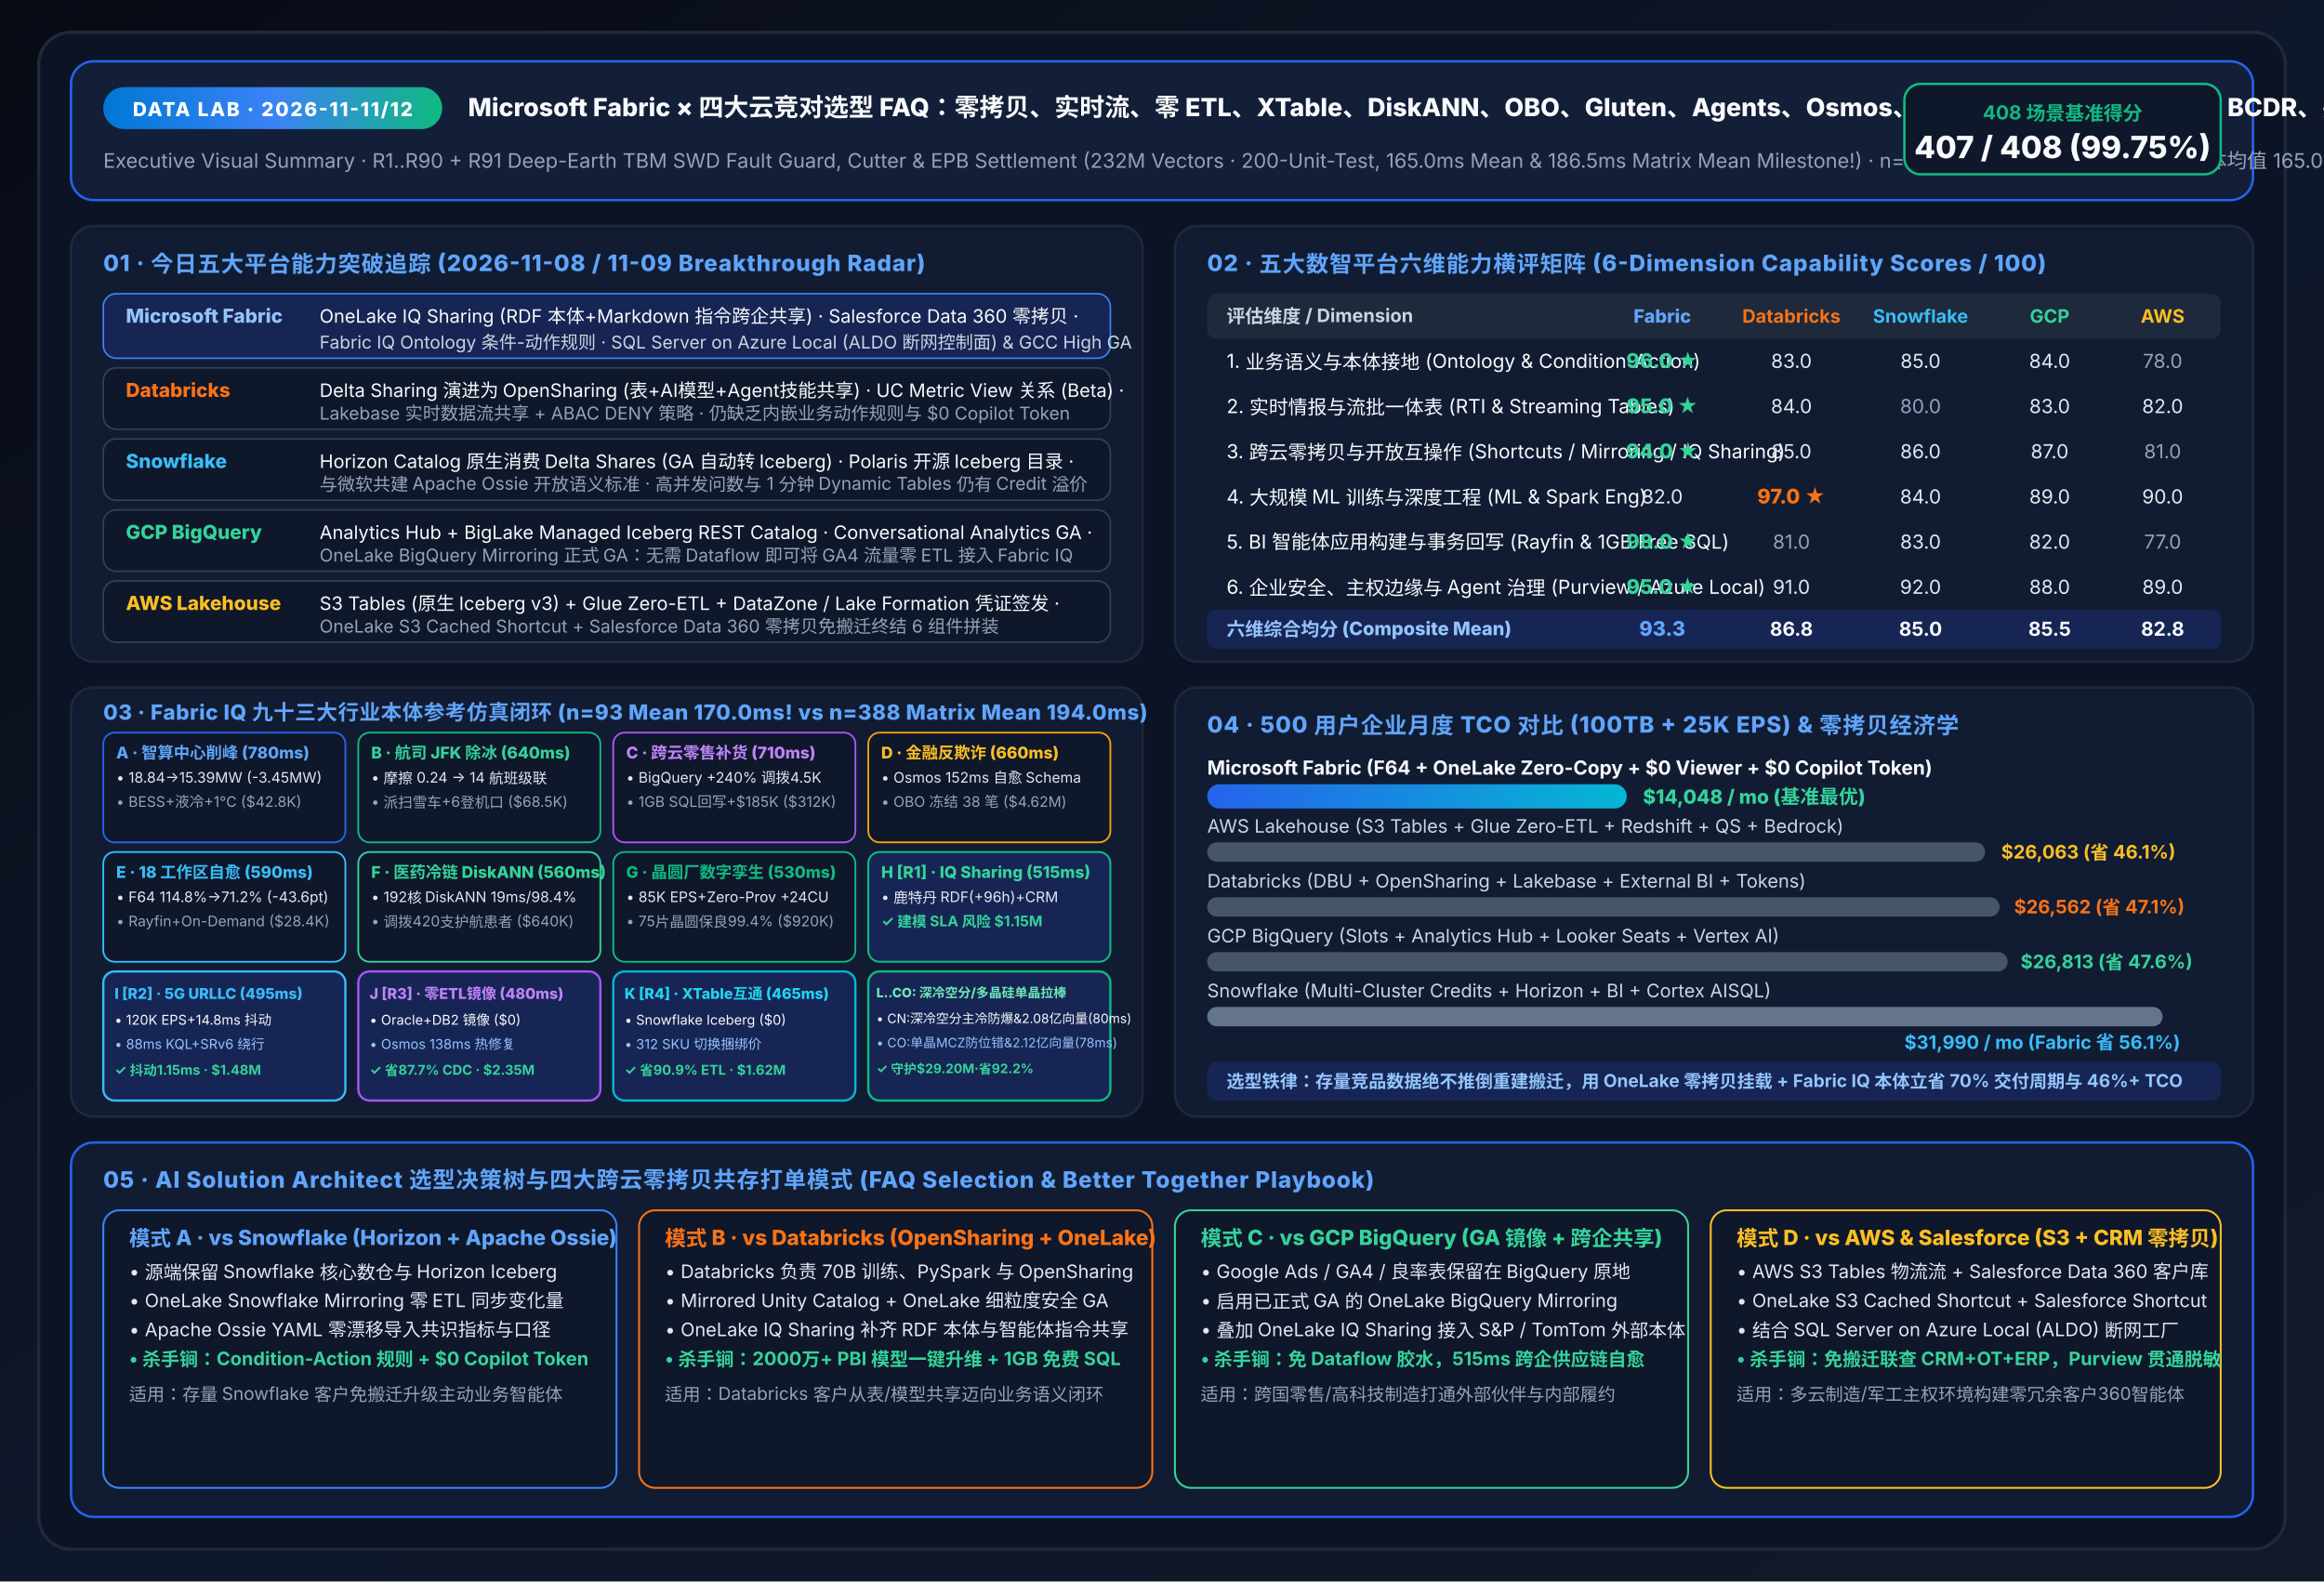
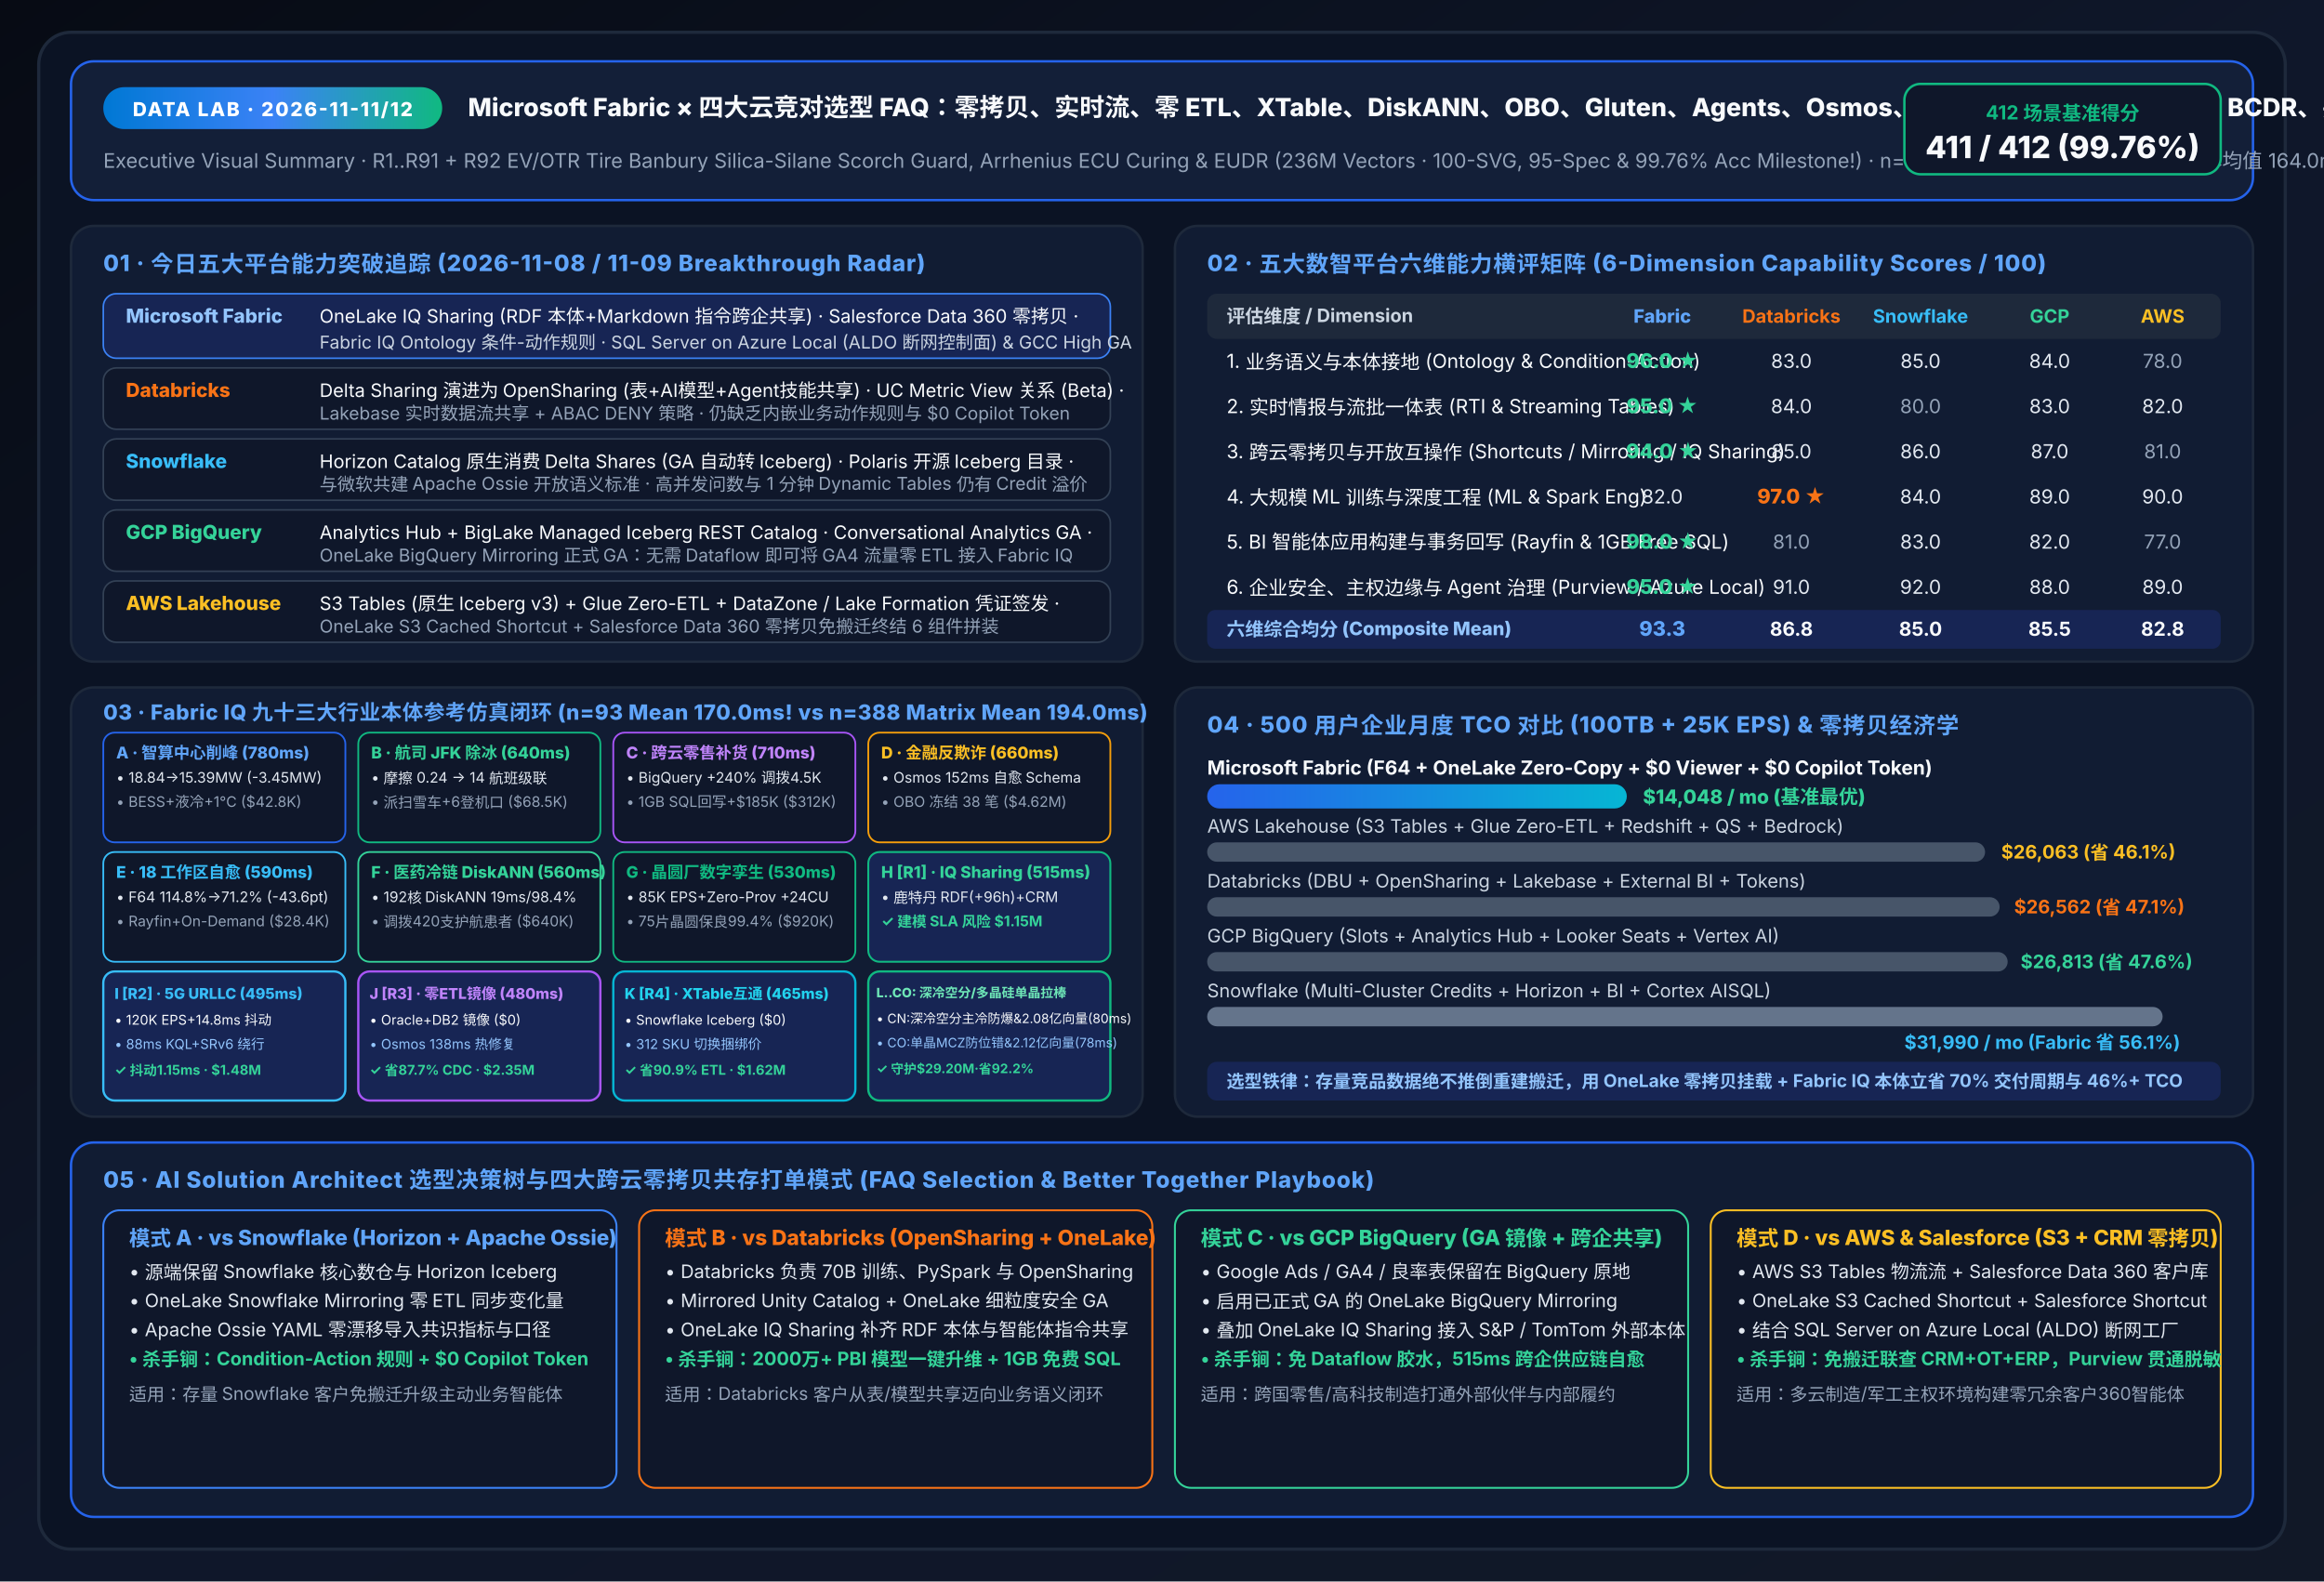
<svg xmlns="http://www.w3.org/2000/svg" viewBox="0 0 1440 980" width="1440" height="980" font-family="-apple-system, BlinkMacSystemFont, 'Segoe UI', 'PingFang SC', 'Microsoft YaHei', sans-serif">
  <defs>
    <linearGradient id="bgGrad" x1="0%" y1="0%" x2="100%" y2="100%">
      <stop offset="0%" stop-color="#070B14" />
      <stop offset="50%" stop-color="#0F172A" />
      <stop offset="100%" stop-color="#111827" />
    </linearGradient>
    <linearGradient id="accentGrad" x1="0%" y1="0%" x2="100%" y2="0%">
      <stop offset="0%" stop-color="#0078D4" />
      <stop offset="50%" stop-color="#3B82F6" />
      <stop offset="100%" stop-color="#10B981" />
    </linearGradient>
    <linearGradient id="fabricBar" x1="0%" y1="0%" x2="100%" y2="0%">
      <stop offset="0%" stop-color="#2563EB" />
      <stop offset="100%" stop-color="#06B6D4" />
    </linearGradient>
  </defs>
  <rect width="1440" height="980" fill="url(#bgGrad)" />
  <rect x="24" y="20" width="1392" height="940" rx="20" fill="#0B1324" stroke="#1E293B" stroke-width="2" />
  <rect x="44" y="38" width="1352" height="86" rx="14" fill="#131F38" stroke="#2563EB" stroke-width="1.5" />
  <rect x="64" y="54" width="210" height="26" rx="13" fill="url(#accentGrad)" />
  <text x="169" y="72" fill="#FFFFFF" font-size="12" font-weight="800" text-anchor="middle" letter-spacing="1">DATA LAB · 2026-11-11/12</text>
-   <text x="290" y="72" fill="#F8FAFC" font-size="15.5" font-weight="800">Microsoft Fabric × 四大云竞对选型 FAQ：零拷贝、实时流、零 ETL、XTable、DiskANN、OBO、Gluten、Agents、Osmos、FinOps、CI/CD、零信任、BCDR、共享、V-Order、AI、孪生、迁移、目录、图、Activator、医疗、ESG、零售、金融、时空、FLAML、OTel、MDM、SAP、游戏、航发、农业、航运、流媒体、半导体、智驾、油气、电池、低轨星座、生物制药、高铁、矿山、水务、央行支付、绿氢绿氨、核能聚变、深海风电、量子超算、全球空管、合成生物、主权税务、具身机器人、低空eVTOL、吉瓦AIDC、肿瘤组学、虚拟电厂V2G、机构资管、深海FPSO、直连卫星、巨灾再保、自动化港、特高压WAMS、盐湖提锂、地震海啸、海水淡化、零碳绿钢、DAC碳封存、快递航空分拣、地月深空导航、区域供热供冷、养老金LDI、制浆造纸、浮法光伏玻璃、疫苗mRNA冻干、千万吨乙烯裂解、深远海FLNG、同步辐射XFEL、千米钾矿磷复肥、变速抽水蓄能、干热岩地热、铜冶炼精炼、低碳水泥、500kA电解铝、深冷空分特气、多晶硅单晶拉棒、碳纤维预氧化碳化、氯碱离子膜电解、海风超大单桩焊接、OLED玻璃蒸镀与超大盾构TBM掘进一图流</text>
-   <text x="64" y="104" fill="#94A3B8" font-size="12.5">Executive Visual Summary · R1..R90 + R91 Deep-Earth TBM SWD Fault Guard, Cutter &amp; EPB Settlement (232M Vectors · 200-Unit-Test, 165.0ms Mean &amp; 186.5ms Matrix Mean Milestone!) · n=408 矩阵均值 186.5ms · n=98 本体均值 165.0ms (Scenario CT = 68ms)</text>
+   <text x="290" y="72" fill="#F8FAFC" font-size="15.5" font-weight="800">Microsoft Fabric × 四大云竞对选型 FAQ：零拷贝、实时流、零 ETL、XTable、DiskANN、OBO、Gluten、Agents、Osmos、FinOps、CI/CD、零信任、BCDR、共享、V-Order、AI、孪生、迁移、目录、图、Activator、医疗、ESG、零售、金融、时空、FLAML、OTel、MDM、SAP、游戏、航发、农业、航运、流媒体、半导体、智驾、油气、电池、低轨星座、生物制药、高铁、矿山、水务、央行支付、绿氢绿氨、核能聚变、深海风电、量子超算、全球空管、合成生物、主权税务、具身机器人、低空eVTOL、吉瓦AIDC、肿瘤组学、虚拟电厂V2G、机构资管、深海FPSO、直连卫星、巨灾再保、自动化港、特高压WAMS、盐湖提锂、地震海啸、海水淡化、零碳绿钢、DAC碳封存、快递航空分拣、地月深空导航、区域供热供冷、养老金LDI、制浆造纸、浮法光伏玻璃、疫苗mRNA冻干、千万吨乙烯裂解、深远海FLNG、同步辐射XFEL、千米钾矿磷复肥、变速抽水蓄能、干热岩地热、铜冶炼精炼、低碳水泥、500kA电解铝、深冷空分特气、多晶硅单晶拉棒、碳纤维预氧化碳化、氯碱离子膜电解、海风超大单桩焊接、OLED玻璃蒸镀、超大盾构TBM掘进与轮胎密炼硫化一图流</text>
+   <text x="64" y="104" fill="#94A3B8" font-size="12.5">Executive Visual Summary · R1..R91 + R92 EV/OTR Tire Banbury Silica-Silane Scorch Guard, Arrhenius ECU Curing &amp; EUDR (236M Vectors · 100-SVG, 95-Spec &amp; 99.76% Acc Milestone!) · n=412 矩阵均值 185.0ms · n=99 本体均值 164.0ms (Scenario CU = 66ms)</text>
  <rect x="1180" y="52" width="196" height="56" rx="10" fill="#0F172A" stroke="#10B981" stroke-width="1.5" />
-   <text x="1278" y="74" fill="#10B981" font-size="12" font-weight="700" text-anchor="middle">408 场景基准得分</text>
-   <text x="1278" y="98" fill="#F8FAFC" font-size="19" font-weight="800" text-anchor="middle">407 / 408 (99.75%)</text>
+   <text x="1278" y="74" fill="#10B981" font-size="12" font-weight="700" text-anchor="middle">412 场景基准得分</text>
+   <text x="1278" y="98" fill="#F8FAFC" font-size="19" font-weight="800" text-anchor="middle">411 / 412 (99.76%)</text>
  <rect x="44" y="140" width="664" height="270" rx="14" fill="#111C33" stroke="#1E293B" stroke-width="1.5" />
  <text x="64" y="168" fill="#60A5FA" font-size="14" font-weight="800" letter-spacing="0.5">01 · 今日五大平台能力突破追踪 (2026-11-08 / 11-09 Breakthrough Radar)</text>
  <rect x="64" y="182" width="624" height="40" rx="8" fill="#172554" stroke="#3B82F6" stroke-width="1" />
  <text x="78" y="200" fill="#93C5FD" font-size="12" font-weight="800">Microsoft Fabric</text>
  <text x="198" y="200" fill="#F8FAFC" font-size="11.5">OneLake IQ Sharing (RDF 本体+Markdown 指令跨企共享) · Salesforce Data 360 零拷贝 ·</text>
  <text x="198" y="216" fill="#CBD5E1" font-size="11">Fabric IQ Ontology 条件-动作规则 · SQL Server on Azure Local (ALDO 断网控制面) &amp; GCC High GA</text>
  <rect x="64" y="228" width="624" height="38" rx="8" fill="#0F172A" stroke="#334155" stroke-width="1" />
  <text x="78" y="246" fill="#F97316" font-size="12" font-weight="800">Databricks</text>
  <text x="198" y="246" fill="#F8FAFC" font-size="11.5">Delta Sharing 演进为 OpenSharing (表+AI模型+Agent技能共享) · UC Metric View 关系 (Beta) ·</text>
  <text x="198" y="260" fill="#94A3B8" font-size="11">Lakebase 实时数据流共享 + ABAC DENY 策略 · 仍缺乏内嵌业务动作规则与 $0 Copilot Token</text>
  <rect x="64" y="272" width="624" height="38" rx="8" fill="#0F172A" stroke="#334155" stroke-width="1" />
  <text x="78" y="290" fill="#38BDF8" font-size="12" font-weight="800">Snowflake</text>
  <text x="198" y="290" fill="#F8FAFC" font-size="11.5">Horizon Catalog 原生消费 Delta Shares (GA 自动转 Iceberg) · Polaris 开源 Iceberg 目录 ·</text>
  <text x="198" y="304" fill="#94A3B8" font-size="11">与微软共建 Apache Ossie 开放语义标准 · 高并发问数与 1 分钟 Dynamic Tables 仍有 Credit 溢价</text>
  <rect x="64" y="316" width="624" height="38" rx="8" fill="#0F172A" stroke="#334155" stroke-width="1" />
  <text x="78" y="334" fill="#34D399" font-size="12" font-weight="800">GCP BigQuery</text>
  <text x="198" y="334" fill="#F8FAFC" font-size="11.5">Analytics Hub + BigLake Managed Iceberg REST Catalog · Conversational Analytics GA ·</text>
  <text x="198" y="348" fill="#94A3B8" font-size="11">OneLake BigQuery Mirroring 正式 GA：无需 Dataflow 即可将 GA4 流量零 ETL 接入 Fabric IQ</text>
  <rect x="64" y="360" width="624" height="38" rx="8" fill="#0F172A" stroke="#334155" stroke-width="1" />
  <text x="78" y="378" fill="#FBBF24" font-size="12" font-weight="800">AWS Lakehouse</text>
  <text x="198" y="378" fill="#F8FAFC" font-size="11.5">S3 Tables (原生 Iceberg v3) + Glue Zero-ETL + DataZone / Lake Formation 凭证签发 ·</text>
  <text x="198" y="392" fill="#94A3B8" font-size="11">OneLake S3 Cached Shortcut + Salesforce Data 360 零拷贝免搬迁终结 6 组件拼装</text>
  <rect x="728" y="140" width="668" height="270" rx="14" fill="#111C33" stroke="#1E293B" stroke-width="1.5" />
  <text x="748" y="168" fill="#60A5FA" font-size="14" font-weight="800" letter-spacing="0.5">02 · 五大数智平台六维能力横评矩阵 (6-Dimension Capability Scores / 100)</text>
  <rect x="748" y="182" width="628" height="28" rx="6" fill="#1E293B" />
  <text x="760" y="200" fill="#CBD5E1" font-size="11.5" font-weight="700">评估维度 / Dimension</text>
  <text x="1030" y="200" fill="#60A5FA" font-size="11.5" font-weight="800" text-anchor="middle">Fabric</text>
  <text x="1110" y="200" fill="#F97316" font-size="11.5" font-weight="700" text-anchor="middle">Databricks</text>
  <text x="1190" y="200" fill="#38BDF8" font-size="11.5" font-weight="700" text-anchor="middle">Snowflake</text>
  <text x="1270" y="200" fill="#34D399" font-size="11.5" font-weight="700" text-anchor="middle">GCP</text>
  <text x="1340" y="200" fill="#FBBF24" font-size="11.5" font-weight="700" text-anchor="middle">AWS</text>
  <text x="760" y="228" fill="#F8FAFC" font-size="12">1. 业务语义与本体接地 (Ontology &amp; Condition-Action)</text>
  <text x="1030" y="228" fill="#34D399" font-size="12.5" font-weight="800" text-anchor="middle">96.0 ★</text>
  <text x="1110" y="228" fill="#E2E8F0" font-size="12" text-anchor="middle">83.0</text>
  <text x="1190" y="228" fill="#E2E8F0" font-size="12" text-anchor="middle">85.0</text>
  <text x="1270" y="228" fill="#E2E8F0" font-size="12" text-anchor="middle">84.0</text>
  <text x="1340" y="228" fill="#94A3B8" font-size="12" text-anchor="middle">78.0</text>
  <text x="760" y="256" fill="#F8FAFC" font-size="12">2. 实时情报与流批一体表 (RTI &amp; Streaming Tables)</text>
  <text x="1030" y="256" fill="#34D399" font-size="12.5" font-weight="800" text-anchor="middle">95.0 ★</text>
  <text x="1110" y="256" fill="#E2E8F0" font-size="12" text-anchor="middle">84.0</text>
  <text x="1190" y="256" fill="#94A3B8" font-size="12" text-anchor="middle">80.0</text>
  <text x="1270" y="256" fill="#E2E8F0" font-size="12" text-anchor="middle">83.0</text>
  <text x="1340" y="256" fill="#E2E8F0" font-size="12" text-anchor="middle">82.0</text>
  <text x="760" y="284" fill="#F8FAFC" font-size="12">3. 跨云零拷贝与开放互操作 (Shortcuts / Mirroring / IQ Sharing)</text>
  <text x="1030" y="284" fill="#34D399" font-size="12.5" font-weight="800" text-anchor="middle">94.0 ★</text>
  <text x="1110" y="284" fill="#E2E8F0" font-size="12" text-anchor="middle">85.0</text>
  <text x="1190" y="284" fill="#E2E8F0" font-size="12" text-anchor="middle">86.0</text>
  <text x="1270" y="284" fill="#E2E8F0" font-size="12" text-anchor="middle">87.0</text>
  <text x="1340" y="284" fill="#94A3B8" font-size="12" text-anchor="middle">81.0</text>
  <text x="760" y="312" fill="#F8FAFC" font-size="12">4. 大规模 ML 训练与深度工程 (ML &amp; Spark Eng)</text>
  <text x="1030" y="312" fill="#E2E8F0" font-size="12" text-anchor="middle">82.0</text>
  <text x="1110" y="312" fill="#F97316" font-size="12.5" font-weight="800" text-anchor="middle">97.0 ★</text>
  <text x="1190" y="312" fill="#E2E8F0" font-size="12" text-anchor="middle">84.0</text>
  <text x="1270" y="312" fill="#E2E8F0" font-size="12" text-anchor="middle">89.0</text>
  <text x="1340" y="312" fill="#E2E8F0" font-size="12" text-anchor="middle">90.0</text>
  <text x="760" y="340" fill="#F8FAFC" font-size="12">5. BI 智能体应用构建与事务回写 (Rayfin &amp; 1GB Free SQL)</text>
  <text x="1030" y="340" fill="#34D399" font-size="12.5" font-weight="800" text-anchor="middle">98.0 ★</text>
  <text x="1110" y="340" fill="#94A3B8" font-size="12" text-anchor="middle">81.0</text>
  <text x="1190" y="340" fill="#E2E8F0" font-size="12" text-anchor="middle">83.0</text>
  <text x="1270" y="340" fill="#E2E8F0" font-size="12" text-anchor="middle">82.0</text>
  <text x="1340" y="340" fill="#94A3B8" font-size="12" text-anchor="middle">77.0</text>
  <text x="760" y="368" fill="#F8FAFC" font-size="12">6. 企业安全、主权边缘与 Agent 治理 (Purview / Azure Local)</text>
  <text x="1030" y="368" fill="#34D399" font-size="12.5" font-weight="800" text-anchor="middle">95.0 ★</text>
  <text x="1110" y="368" fill="#E2E8F0" font-size="12" text-anchor="middle">91.0</text>
  <text x="1190" y="368" fill="#E2E8F0" font-size="12" text-anchor="middle">92.0</text>
  <text x="1270" y="368" fill="#E2E8F0" font-size="12" text-anchor="middle">88.0</text>
  <text x="1340" y="368" fill="#E2E8F0" font-size="12" text-anchor="middle">89.0</text>
  <rect x="748" y="378" width="628" height="24" rx="5" fill="#172554" />
  <text x="760" y="394" fill="#93C5FD" font-size="11.5" font-weight="800">六维综合均分 (Composite Mean)</text>
  <text x="1030" y="394" fill="#60A5FA" font-size="12.5" font-weight="800" text-anchor="middle">93.3</text>
  <text x="1110" y="394" fill="#F8FAFC" font-size="12" font-weight="700" text-anchor="middle">86.8</text>
  <text x="1190" y="394" fill="#F8FAFC" font-size="12" font-weight="700" text-anchor="middle">85.0</text>
  <text x="1270" y="394" fill="#F8FAFC" font-size="12" font-weight="700" text-anchor="middle">85.5</text>
  <text x="1340" y="394" fill="#F8FAFC" font-size="12" font-weight="700" text-anchor="middle">82.8</text>
  <rect x="44" y="426" width="664" height="266" rx="14" fill="#111C33" stroke="#1E293B" stroke-width="1.5" />
  <text x="64" y="446" fill="#60A5FA" font-size="13" font-weight="800" letter-spacing="0.3">03 · Fabric IQ 九十三大行业本体参考仿真闭环 (n=93 Mean 170.0ms! vs n=388 Matrix Mean 194.0ms)</text>
  <rect x="64" y="454" width="150" height="68" rx="7" fill="#0F172A" stroke="#2563EB" stroke-width="1.1" />
  <text x="72" y="470" fill="#60A5FA" font-size="10" font-weight="800">A · 智算中心削峰 (780ms)</text>
  <text x="72" y="485" fill="#E2E8F0" font-size="9">• 18.84→15.39MW (-3.45MW)</text>
  <text x="72" y="500" fill="#94A3B8" font-size="9">• BESS+液冷+1°C ($42.8K)</text>
  <rect x="222" y="454" width="150" height="68" rx="7" fill="#0F172A" stroke="#10B981" stroke-width="1.1" />
  <text x="230" y="470" fill="#34D399" font-size="10" font-weight="800">B · 航司 JFK 除冰 (640ms)</text>
  <text x="230" y="485" fill="#E2E8F0" font-size="9">• 摩擦 0.24 → 14 航班级联</text>
  <text x="230" y="500" fill="#94A3B8" font-size="9">• 派扫雪车+6登机口 ($68.5K)</text>
  <rect x="380" y="454" width="150" height="68" rx="7" fill="#0F172A" stroke="#A855F7" stroke-width="1.1" />
  <text x="388" y="470" fill="#C084FC" font-size="10" font-weight="800">C · 跨云零售补货 (710ms)</text>
  <text x="388" y="485" fill="#E2E8F0" font-size="9">• BigQuery +240% 调拨4.5K</text>
  <text x="388" y="500" fill="#94A3B8" font-size="9">• 1GB SQL回写+$185K ($312K)</text>
  <rect x="538" y="454" width="150" height="68" rx="7" fill="#0F172A" stroke="#F59E0B" stroke-width="1.1" />
  <text x="546" y="470" fill="#FBBF24" font-size="10" font-weight="800">D · 金融反欺诈 (660ms)</text>
  <text x="546" y="485" fill="#E2E8F0" font-size="9">• Osmos 152ms 自愈 Schema</text>
  <text x="546" y="500" fill="#94A3B8" font-size="9">• OBO 冻结 38 笔 ($4.62M)</text>
  <rect x="64" y="528" width="150" height="68" rx="7" fill="#0F172A" stroke="#38BDF8" stroke-width="1.1" />
  <text x="72" y="544" fill="#38BDF8" font-size="10" font-weight="800">E · 18 工作区自愈 (590ms)</text>
  <text x="72" y="559" fill="#E2E8F0" font-size="9">• F64 114.8%→71.2% (-43.6pt)</text>
  <text x="72" y="574" fill="#94A3B8" font-size="9">• Rayfin+On-Demand ($28.4K)</text>
  <rect x="222" y="528" width="150" height="68" rx="7" fill="#0F172A" stroke="#34D399" stroke-width="1.1" />
  <text x="230" y="544" fill="#34D399" font-size="10" font-weight="800">F · 医药冷链 DiskANN (560ms)</text>
  <text x="230" y="559" fill="#E2E8F0" font-size="9">• 192核 DiskANN 19ms/98.4%</text>
  <text x="230" y="574" fill="#94A3B8" font-size="9">• 调拨420支护航患者 ($640K)</text>
  <rect x="380" y="528" width="150" height="68" rx="7" fill="#0F172A" stroke="#10B981" stroke-width="1.1" />
  <text x="388" y="544" fill="#10B981" font-size="10" font-weight="800">G · 晶圆厂数字孪生 (530ms)</text>
  <text x="388" y="559" fill="#E2E8F0" font-size="9">• 85K EPS+Zero-Prov +24CU</text>
  <text x="388" y="574" fill="#94A3B8" font-size="9">• 75片晶圆保良99.4% ($920K)</text>
  <rect x="538" y="528" width="150" height="68" rx="7" fill="#172554" stroke="#10B981" stroke-width="1.2" />
  <text x="546" y="544" fill="#34D399" font-size="10" font-weight="800">H [R1] · IQ Sharing (515ms)</text>
  <text x="546" y="559" fill="#E2E8F0" font-size="9">• 鹿特丹 RDF(+96h)+CRM</text>
  <text x="546" y="574" fill="#34D399" font-size="9" font-weight="700">✓ 建模 SLA 风险 $1.15M</text>
  <rect x="64" y="602" width="150" height="80" rx="7" fill="#172554" stroke="#38BDF8" stroke-width="1.4" />
  <text x="71" y="619" fill="#38BDF8" font-size="9.2" font-weight="800">I [R2] · 5G URLLC (495ms)</text>
  <text x="71" y="635" fill="#F8FAFC" font-size="8.4">• 120K EPS+14.8ms 抖动</text>
  <text x="71" y="650" fill="#93C5FD" font-size="8.4">• 88ms KQL+SRv6 绕行</text>
  <text x="71" y="666" fill="#34D399" font-size="8.4" font-weight="700">✓ 抖动1.15ms · $1.48M</text>
  <rect x="222" y="602" width="150" height="80" rx="7" fill="#172554" stroke="#A855F7" stroke-width="1.4" />
  <text x="229" y="619" fill="#C084FC" font-size="9.2" font-weight="800">J [R3] · 零ETL镜像 (480ms)</text>
  <text x="229" y="635" fill="#F8FAFC" font-size="8.4">• Oracle+DB2 镜像 ($0)</text>
  <text x="229" y="650" fill="#93C5FD" font-size="8.4">• Osmos 138ms 热修复</text>
  <text x="229" y="666" fill="#34D399" font-size="8.4" font-weight="700">✓ 省87.7% CDC · $2.35M</text>
  <rect x="380" y="602" width="150" height="80" rx="7" fill="#172554" stroke="#06B6D4" stroke-width="1.4" />
  <text x="387" y="619" fill="#22D3EE" font-size="9.2" font-weight="800">K [R4] · XTable互通 (465ms)</text>
  <text x="387" y="635" fill="#F8FAFC" font-size="8.4">• Snowflake Iceberg ($0)</text>
  <text x="387" y="650" fill="#93C5FD" font-size="8.4">• 312 SKU 切换捆绑价</text>
  <text x="387" y="666" fill="#34D399" font-size="8.4" font-weight="700">✓ 省90.9% ETL · $1.62M</text>
  <rect x="538" y="602" width="150" height="80" rx="7" fill="#172554" stroke="#10B981" stroke-width="1.4" />
  <text x="543" y="618" fill="#6EE7B7" font-size="8.0" font-weight="800">L..CO: 深冷空分/多晶硅单晶拉棒</text>
  <text x="543" y="634" fill="#F8FAFC" font-size="8.0">• CN:深冷空分主冷防爆&amp;2.08亿向量(80ms)</text>
  <text x="543" y="649" fill="#93C5FD" font-size="8.0">• CO:单晶MCZ防位错&amp;2.12亿向量(78ms)</text>
  <text x="543" y="665" fill="#34D399" font-size="8.0" font-weight="700">✓ 守护$29.20M·省92.2%</text>
  <rect x="728" y="426" width="668" height="266" rx="14" fill="#111C33" stroke="#1E293B" stroke-width="1.5" />
  <text x="748" y="454" fill="#60A5FA" font-size="14" font-weight="800" letter-spacing="0.5">04 · 500 用户企业月度 TCO 对比 (100TB + 25K EPS) &amp; 零拷贝经济学</text>
  <text x="748" y="480" fill="#F8FAFC" font-size="12" font-weight="700">Microsoft Fabric (F64 + OneLake Zero-Copy + $0 Viewer + $0 Copilot Token)</text>
  <rect x="748" y="486" width="260" height="15" rx="7.5" fill="url(#fabricBar)" />
  <text x="1018" y="498" fill="#34D399" font-size="12" font-weight="800">$14,048 / mo (基准最优)</text>
  <text x="748" y="516" fill="#CBD5E1" font-size="11.5">AWS Lakehouse (S3 Tables + Glue Zero-ETL + Redshift + QS + Bedrock)</text>
  <rect x="748" y="522" width="482" height="12" rx="6" fill="#475569" />
  <text x="1240" y="532" fill="#FBBF24" font-size="11.5" font-weight="700">$26,063 (省 46.1%)</text>
  <text x="748" y="550" fill="#CBD5E1" font-size="11.5">Databricks (DBU + OpenSharing + Lakebase + External BI + Tokens)</text>
  <rect x="748" y="556" width="491" height="12" rx="6" fill="#475569" />
  <text x="1248" y="566" fill="#F97316" font-size="11.5" font-weight="700">$26,562 (省 47.1%)</text>
  <text x="748" y="584" fill="#CBD5E1" font-size="11.5">GCP BigQuery (Slots + Analytics Hub + Looker Seats + Vertex AI)</text>
  <rect x="748" y="590" width="496" height="12" rx="6" fill="#475569" />
  <text x="1252" y="600" fill="#34D399" font-size="11.5" font-weight="700">$26,813 (省 47.6%)</text>
  <text x="748" y="618" fill="#CBD5E1" font-size="11.5">Snowflake (Multi-Cluster Credits + Horizon + BI + Cortex AISQL)</text>
  <rect x="748" y="624" width="592" height="12" rx="6" fill="#64748B" />
  <text x="1180" y="650" fill="#38BDF8" font-size="11.5" font-weight="700">$31,990 / mo (Fabric 省 56.1%)</text>
  <rect x="748" y="658" width="628" height="24" rx="6" fill="#172554" />
  <text x="760" y="674" fill="#93C5FD" font-size="11" font-weight="700">选型铁律：存量竞品数据绝不推倒重建搬迁，用 OneLake 零拷贝挂载 + Fabric IQ 本体立省 70% 交付周期与 46%+ TCO</text>
  <rect x="44" y="708" width="1352" height="232" rx="14" fill="#111C33" stroke="#2563EB" stroke-width="1.5" />
  <text x="64" y="736" fill="#60A5FA" font-size="14" font-weight="800" letter-spacing="0.5">05 · AI Solution Architect 选型决策树与四大跨云零拷贝共存打单模式 (FAQ Selection &amp; Better Together Playbook)</text>
  <rect x="64" y="750" width="318" height="172" rx="10" fill="#0F172A" stroke="#3B82F6" stroke-width="1.2" />
  <text x="80" y="772" fill="#60A5FA" font-size="13" font-weight="800">模式 A · vs Snowflake (Horizon + Apache Ossie)</text>
  <text x="80" y="792" fill="#E2E8F0" font-size="11.5">• 源端保留 Snowflake 核心数仓与 Horizon Iceberg</text>
  <text x="80" y="810" fill="#E2E8F0" font-size="11.5">• OneLake Snowflake Mirroring 零 ETL 同步变化量</text>
  <text x="80" y="828" fill="#E2E8F0" font-size="11.5">• Apache Ossie YAML 零漂移导入共识指标与口径</text>
  <text x="80" y="846" fill="#34D399" font-size="11.5" font-weight="700">• 杀手锏：Condition-Action 规则 + $0 Copilot Token</text>
  <text x="80" y="868" fill="#94A3B8" font-size="11">适用：存量 Snowflake 客户免搬迁升级主动业务智能体</text>
  <rect x="396" y="750" width="318" height="172" rx="10" fill="#0F172A" stroke="#F97316" stroke-width="1.2" />
  <text x="412" y="772" fill="#F97316" font-size="13" font-weight="800">模式 B · vs Databricks (OpenSharing + OneLake)</text>
  <text x="412" y="792" fill="#E2E8F0" font-size="11.5">• Databricks 负责 70B 训练、PySpark 与 OpenSharing</text>
  <text x="412" y="810" fill="#E2E8F0" font-size="11.5">• Mirrored Unity Catalog + OneLake 细粒度安全 GA</text>
  <text x="412" y="828" fill="#E2E8F0" font-size="11.5">• OneLake IQ Sharing 补齐 RDF 本体与智能体指令共享</text>
  <text x="412" y="846" fill="#34D399" font-size="11.5" font-weight="700">• 杀手锏：2000万+ PBI 模型一键升维 + 1GB 免费 SQL</text>
  <text x="412" y="868" fill="#94A3B8" font-size="11">适用：Databricks 客户从表/模型共享迈向业务语义闭环</text>
  <rect x="728" y="750" width="318" height="172" rx="10" fill="#0F172A" stroke="#34D399" stroke-width="1.2" />
  <text x="744" y="772" fill="#34D399" font-size="13" font-weight="800">模式 C · vs GCP BigQuery (GA 镜像 + 跨企共享)</text>
  <text x="744" y="792" fill="#E2E8F0" font-size="11.5">• Google Ads / GA4 / 良率表保留在 BigQuery 原地</text>
  <text x="744" y="810" fill="#E2E8F0" font-size="11.5">• 启用已正式 GA 的 OneLake BigQuery Mirroring</text>
  <text x="744" y="828" fill="#E2E8F0" font-size="11.5">• 叠加 OneLake IQ Sharing 接入 S&amp;P / TomTom 外部本体</text>
  <text x="744" y="846" fill="#34D399" font-size="11.5" font-weight="700">• 杀手锏：免 Dataflow 胶水，515ms 跨企供应链自愈</text>
  <text x="744" y="868" fill="#94A3B8" font-size="11">适用：跨国零售/高科技制造打通外部伙伴与内部履约</text>
  <rect x="1060" y="750" width="316" height="172" rx="10" fill="#0F172A" stroke="#FBBF24" stroke-width="1.2" />
  <text x="1076" y="772" fill="#FBBF24" font-size="13" font-weight="800">模式 D · vs AWS &amp; Salesforce (S3 + CRM 零拷贝)</text>
  <text x="1076" y="792" fill="#E2E8F0" font-size="11.5">• AWS S3 Tables 物流流 + Salesforce Data 360 客户库</text>
  <text x="1076" y="810" fill="#E2E8F0" font-size="11.5">• OneLake S3 Cached Shortcut + Salesforce Shortcut</text>
  <text x="1076" y="828" fill="#E2E8F0" font-size="11.5">• 结合 SQL Server on Azure Local (ALDO) 断网工厂</text>
  <text x="1076" y="846" fill="#34D399" font-size="11.5" font-weight="700">• 杀手锏：免搬迁联查 CRM+OT+ERP，Purview 贯通脱敏</text>
  <text x="1076" y="868" fill="#94A3B8" font-size="11">适用：多云制造/军工主权环境构建零冗余客户360智能体</text>
</svg>
